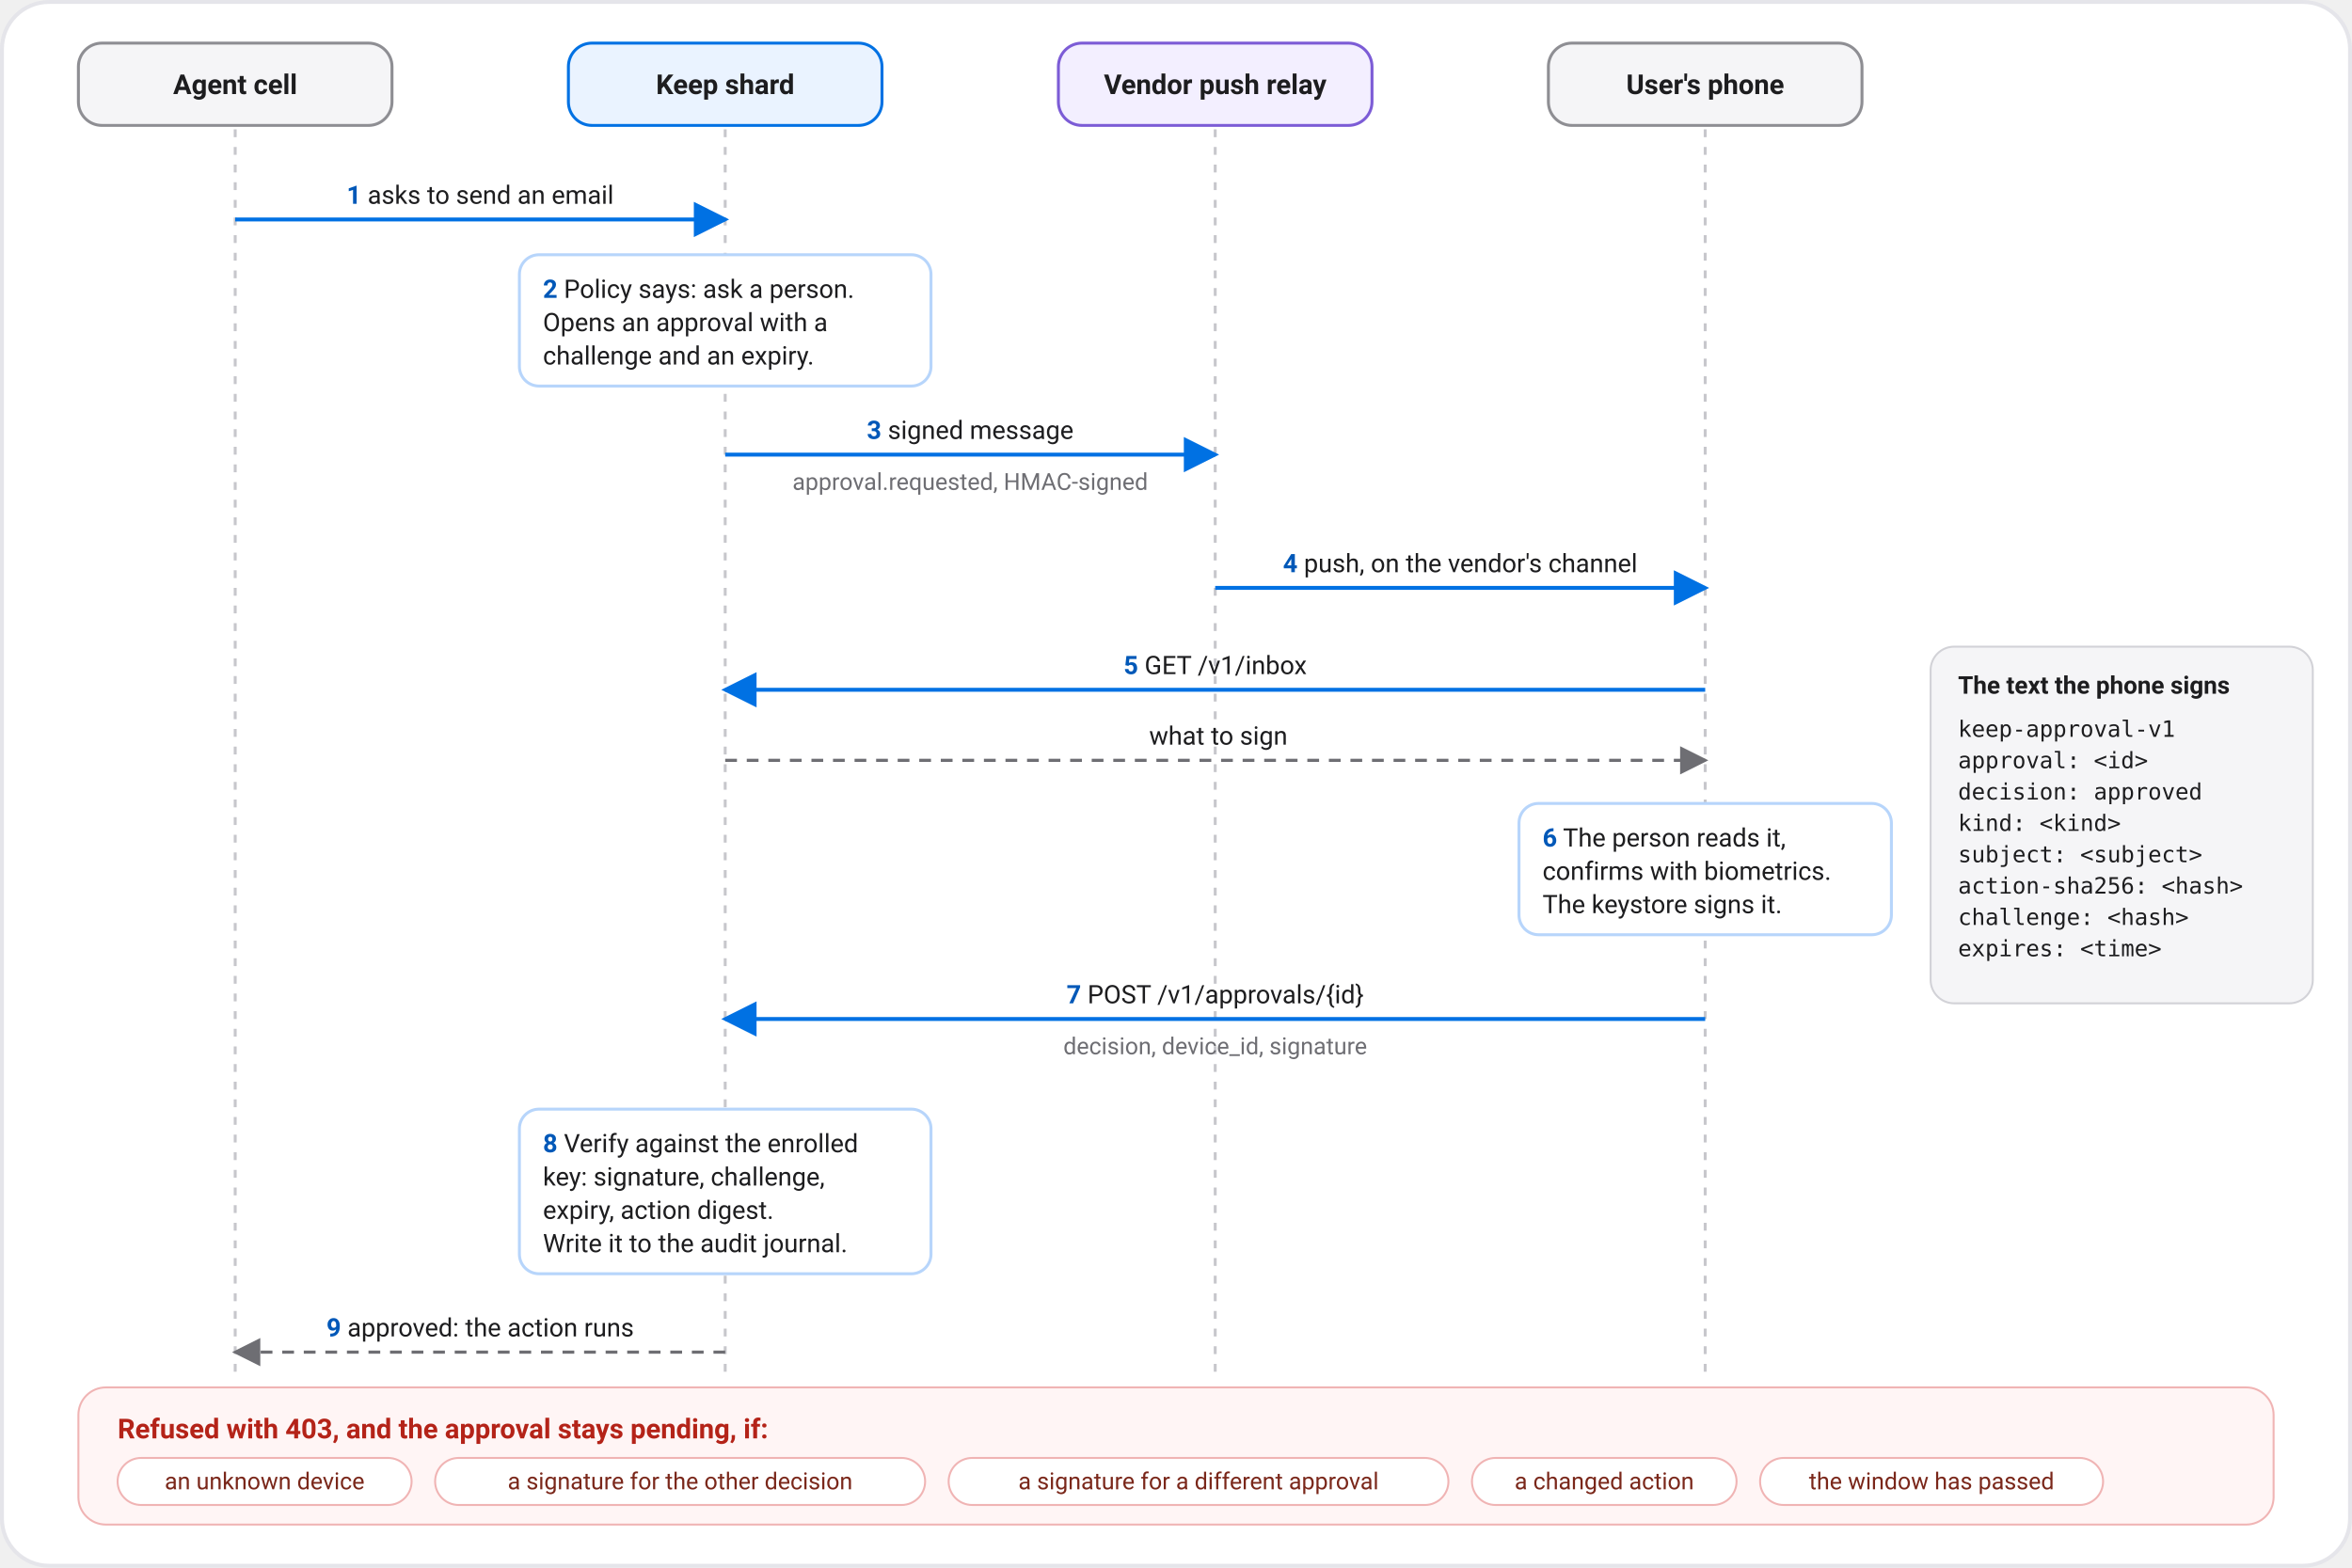
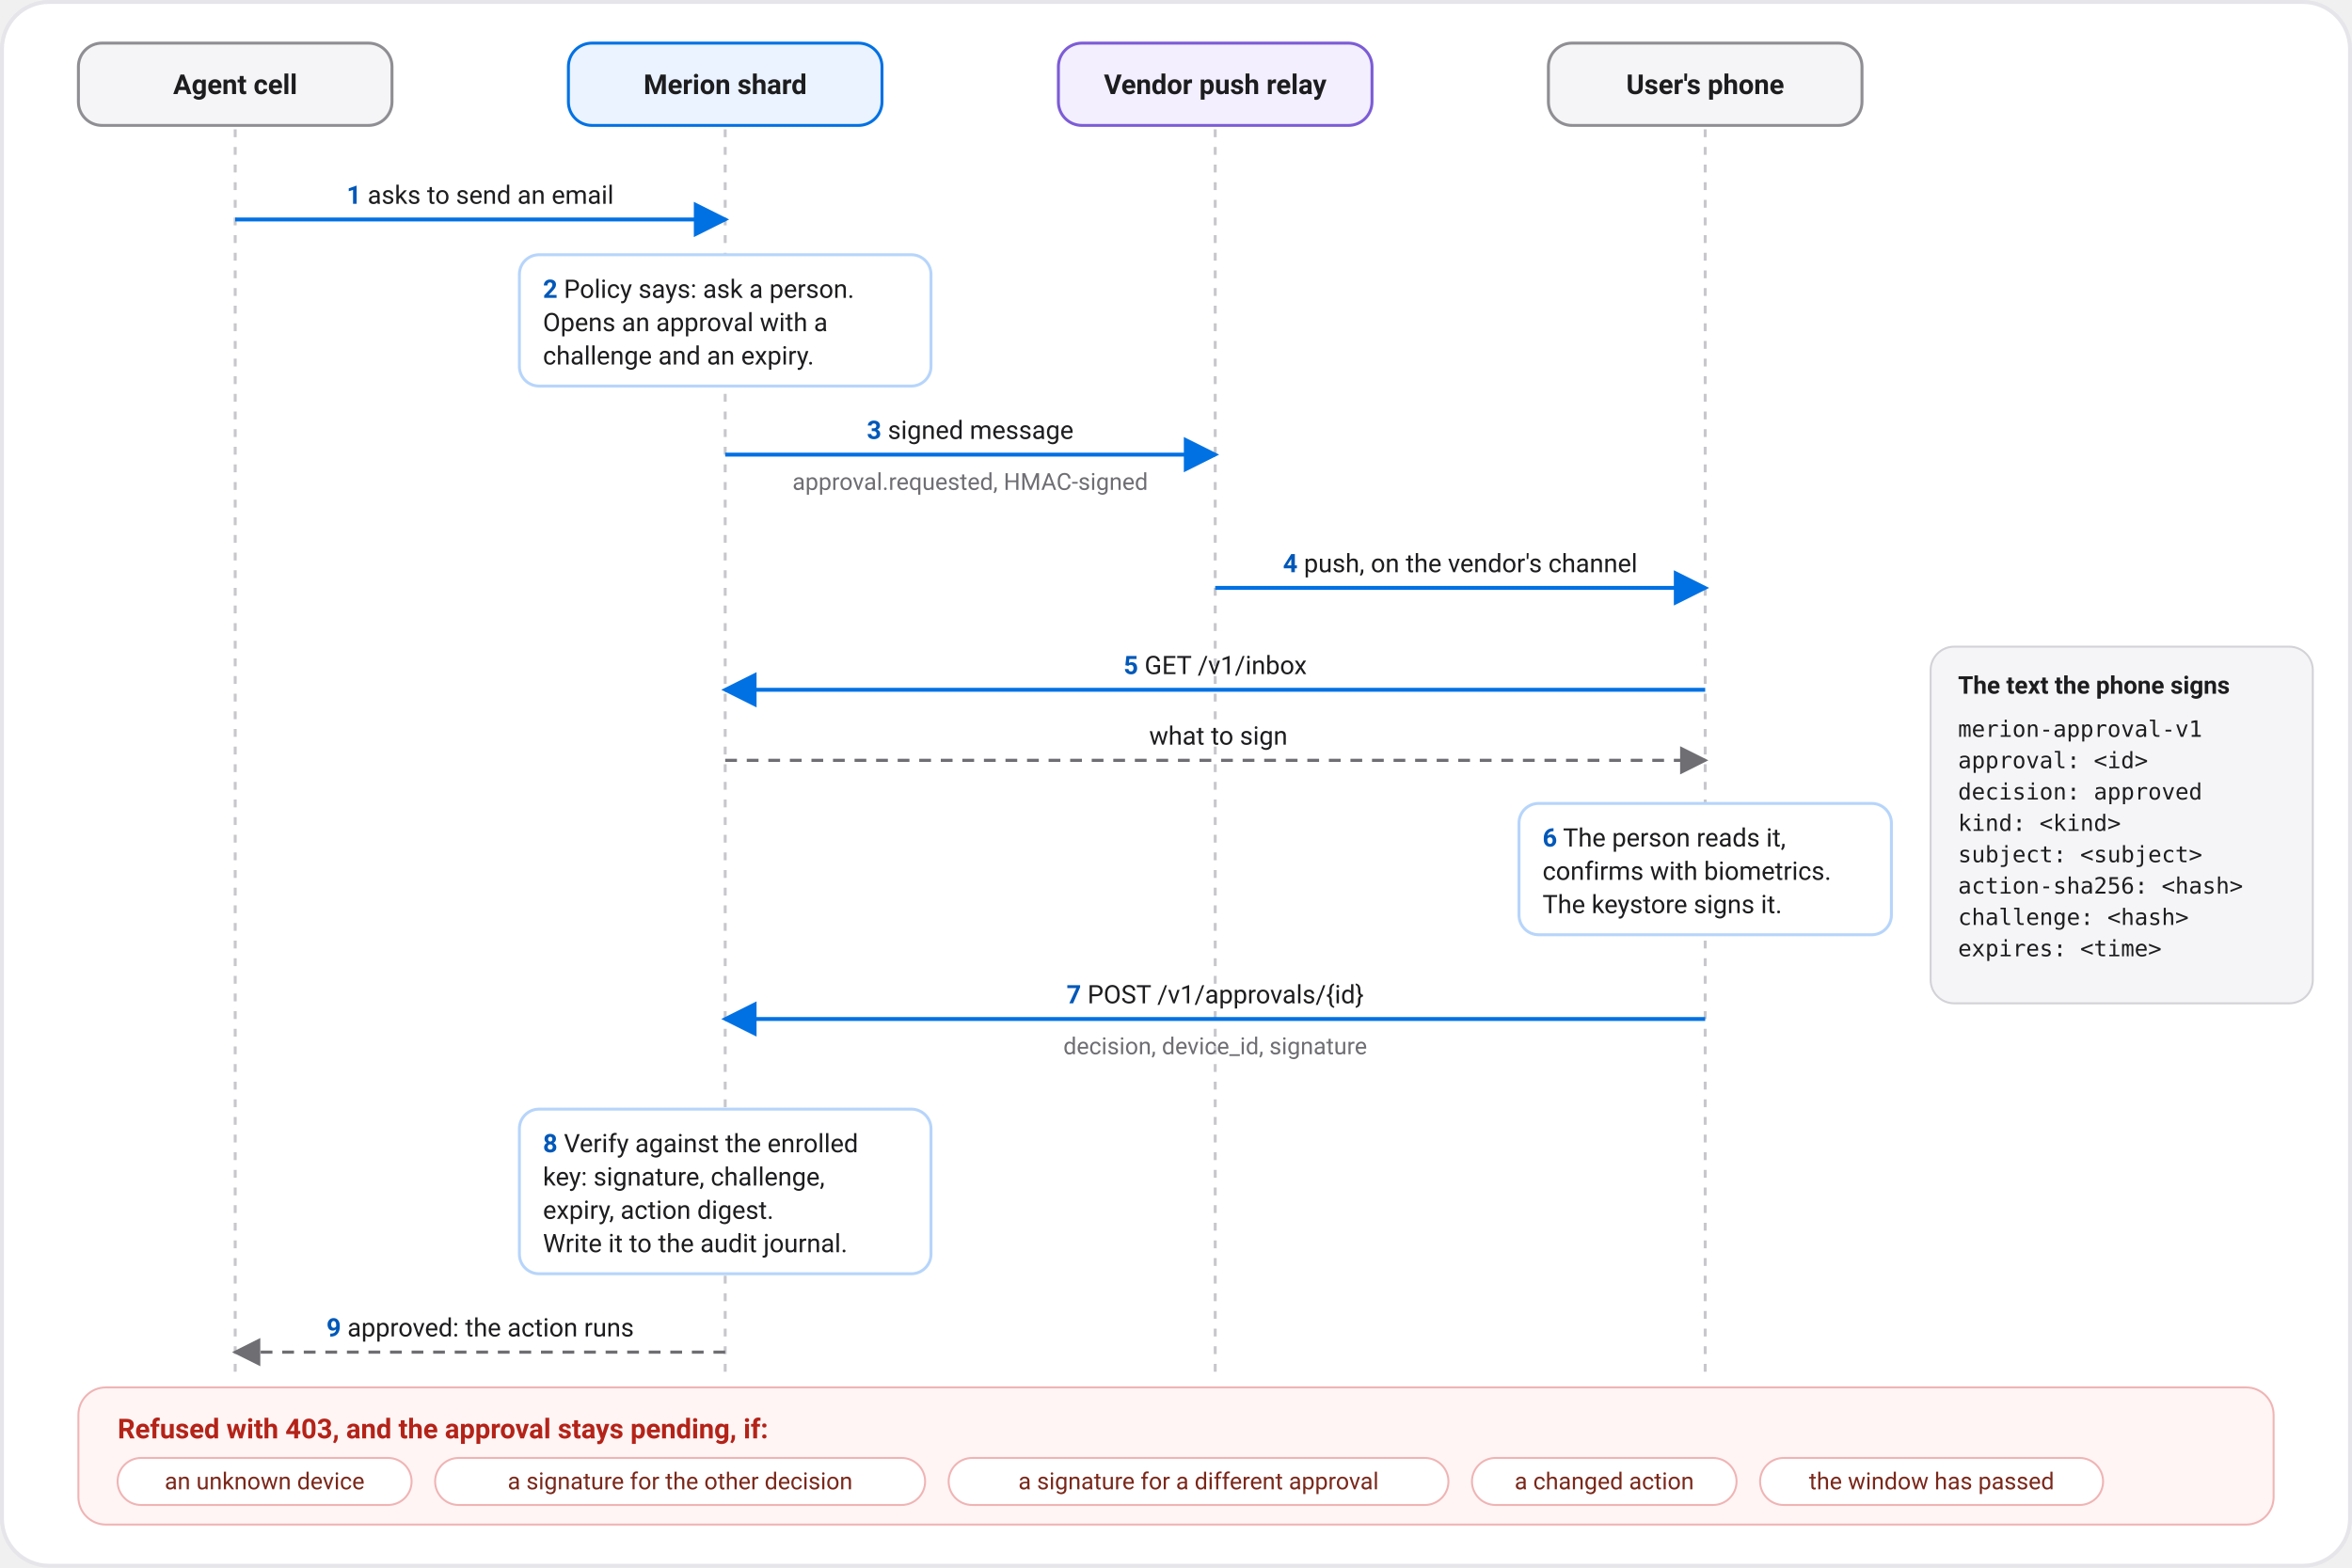
<svg xmlns="http://www.w3.org/2000/svg" viewBox="0 0 1200 800" role="img" aria-labelledby="t d">
  <style>
    text{font-family:-apple-system,BlinkMacSystemFont,'Segoe UI',Roboto,system-ui,sans-serif;fill:#1d1d1f}
    .h{font-size:14px;font-weight:650}
    .t{font-size:13px}
    .s{font-size:12px;fill:#6e6e73}
    .m{font-family:ui-monospace,SFMono-Regular,Menlo,Consolas,monospace;font-size:11.5px}
    .c{text-anchor:middle}
    .life{stroke:#c7c7cc;stroke-width:1.5;stroke-dasharray:4 5}
    .arr{stroke:#0071e3;stroke-width:2;fill:none;marker-end:url(#a)}
    .ret{stroke:#6e6e73;stroke-width:1.6;fill:none;stroke-dasharray:6 5;marker-end:url(#g)}
    .note{fill:#fff;stroke:#b7d5fb;stroke-width:1.5}
    .n{font-weight:700;fill:#0058b8}
  </style>
  <defs>
    <marker id="a" markerWidth="9" markerHeight="9" refX="8" refY="4.5" orient="auto">
      <path d="M0 0 L9 4.5 L0 9z" fill="#0071e3" />
    </marker>
    <marker id="g" markerWidth="9" markerHeight="9" refX="8" refY="4.5" orient="auto">
      <path d="M0 0 L9 4.5 L0 9z" fill="#6e6e73" />
    </marker>
  </defs>
  <rect x="1" y="1" width="1198" height="798" rx="24" fill="#fff" stroke="#e5e5ea" stroke-width="2" />
  <line class="life" x1="120" y1="66" x2="120" y2="700" />
  <rect x="40" y="22" width="160" height="42" rx="12" fill="#f5f5f7" stroke="#8e8e93" stroke-width="1.5" />
  <text class="h c" x="120" y="48">Agent cell</text>
  <line class="life" x1="370" y1="66" x2="370" y2="700" />
  <rect x="290" y="22" width="160" height="42" rx="12" fill="#eaf3ff" stroke="#0071e3" stroke-width="1.5" />
-   <text class="h c" x="370" y="48">Keep shard</text>
+   <text class="h c" x="370" y="48">Merion shard</text>
  <line class="life" x1="620" y1="66" x2="620" y2="700" />
  <rect x="540" y="22" width="160" height="42" rx="12" fill="#f3efff" stroke="#7c5cd6" stroke-width="1.5" />
  <text class="h c" x="620" y="48">Vendor push relay</text>
  <line class="life" x1="870" y1="66" x2="870" y2="700" />
  <rect x="790" y="22" width="160" height="42" rx="12" fill="#f5f5f7" stroke="#8e8e93" stroke-width="1.5" />
  <text class="h c" x="870" y="48">User's phone</text>
  <line class="arr" x1="120" y1="112" x2="370" y2="112" />
  <text class="t c" x="245.0" y="104">
    <tspan class="n">1</tspan>  asks to send an email</text>
  <rect class="note" x="265" y="130" width="210" height="67" rx="10" />
  <text class="t" x="277" y="152">
    <tspan class="n">2</tspan>  Policy says: ask a person.</text>
  <text class="t" x="277" y="169">Opens an approval with a</text>
  <text class="t" x="277" y="186">challenge and an expiry.</text>
  <line class="arr" x1="370" y1="232" x2="620" y2="232" />
  <text class="t c" x="495.0" y="224">
    <tspan class="n">3</tspan>  signed message</text>
  <text class="s c" x="495.0" y="250">approval.requested, HMAC-signed</text>
  <line class="arr" x1="620" y1="300" x2="870" y2="300" />
  <text class="t c" x="745.0" y="292">
    <tspan class="n">4</tspan>  push, on the vendor's channel</text>
  <line class="arr" x1="870" y1="352" x2="370" y2="352" />
  <text class="t c" x="620.0" y="344">
    <tspan class="n">5</tspan>  GET /v1/inbox</text>
  <line class="ret" x1="370" y1="388" x2="870" y2="388" />
  <text class="t c" x="620.0" y="380">
    <tspan class="n" />  what to sign</text>
  <rect class="note" x="775" y="410" width="190" height="67" rx="10" />
  <text class="t" x="787" y="432">
    <tspan class="n">6</tspan>  The person reads it,</text>
  <text class="t" x="787" y="449">confirms with biometrics.</text>
  <text class="t" x="787" y="466">The keystore signs it.</text>
  <line class="arr" x1="870" y1="520" x2="370" y2="520" />
  <text class="t c" x="620.0" y="512">
    <tspan class="n">7</tspan>  POST /v1/approvals/{id}</text>
  <text class="s c" x="620.0" y="538">decision, device_id, signature</text>
  <rect class="note" x="265" y="566" width="210" height="84" rx="10" />
  <text class="t" x="277" y="588">
    <tspan class="n">8</tspan>  Verify against the enrolled</text>
  <text class="t" x="277" y="605">key: signature, challenge,</text>
  <text class="t" x="277" y="622">expiry, action digest.</text>
  <text class="t" x="277" y="639">Write it to the audit journal.</text>
  <line class="ret" x1="370" y1="690" x2="120" y2="690" />
  <text class="t c" x="245.0" y="682">
    <tspan class="n">9</tspan>  approved: the action runs</text>
  <rect x="985" y="330" width="195" height="182" rx="12" fill="#f5f5f7" stroke="#d2d2d7" />
  <text class="h" x="999" y="354" style="font-size:12.5px">The text the phone signs</text>
-   <text class="m" x="999" y="376">keep-approval-v1</text>
+   <text class="m" x="999" y="376">merion-approval-v1</text>
  <text class="m" x="999" y="392">approval: &lt;id&gt;</text>
  <text class="m" x="999" y="408">decision: approved</text>
  <text class="m" x="999" y="424">kind: &lt;kind&gt;</text>
  <text class="m" x="999" y="440">subject: &lt;subject&gt;</text>
  <text class="m" x="999" y="456">action-sha256: &lt;hash&gt;</text>
  <text class="m" x="999" y="472">challenge: &lt;hash&gt;</text>
  <text class="m" x="999" y="488">expires: &lt;time&gt;</text>
  <rect x="40" y="708" width="1120" height="70" rx="14" fill="#fff5f5" stroke="#f0b4b4" />
  <text class="h" x="60" y="734" style="fill:#b42318">Refused with 403, and the approval stays pending, if:</text>
  <rect x="60" y="744" width="150" height="24" rx="12" fill="#fff" stroke="#f0b4b4" />
  <text class="s c" x="135.0" y="760" style="fill:#7a271a">an unknown device</text>
  <rect x="222" y="744" width="250" height="24" rx="12" fill="#fff" stroke="#f0b4b4" />
  <text class="s c" x="347.0" y="760" style="fill:#7a271a">a signature for the other decision</text>
  <rect x="484" y="744" width="255" height="24" rx="12" fill="#fff" stroke="#f0b4b4" />
  <text class="s c" x="611.5" y="760" style="fill:#7a271a">a signature for a different approval</text>
  <rect x="751" y="744" width="135" height="24" rx="12" fill="#fff" stroke="#f0b4b4" />
  <text class="s c" x="818.5" y="760" style="fill:#7a271a">a changed action</text>
  <rect x="898" y="744" width="175" height="24" rx="12" fill="#fff" stroke="#f0b4b4" />
  <text class="s c" x="985.5" y="760" style="fill:#7a271a">the window has passed</text>
</svg>
